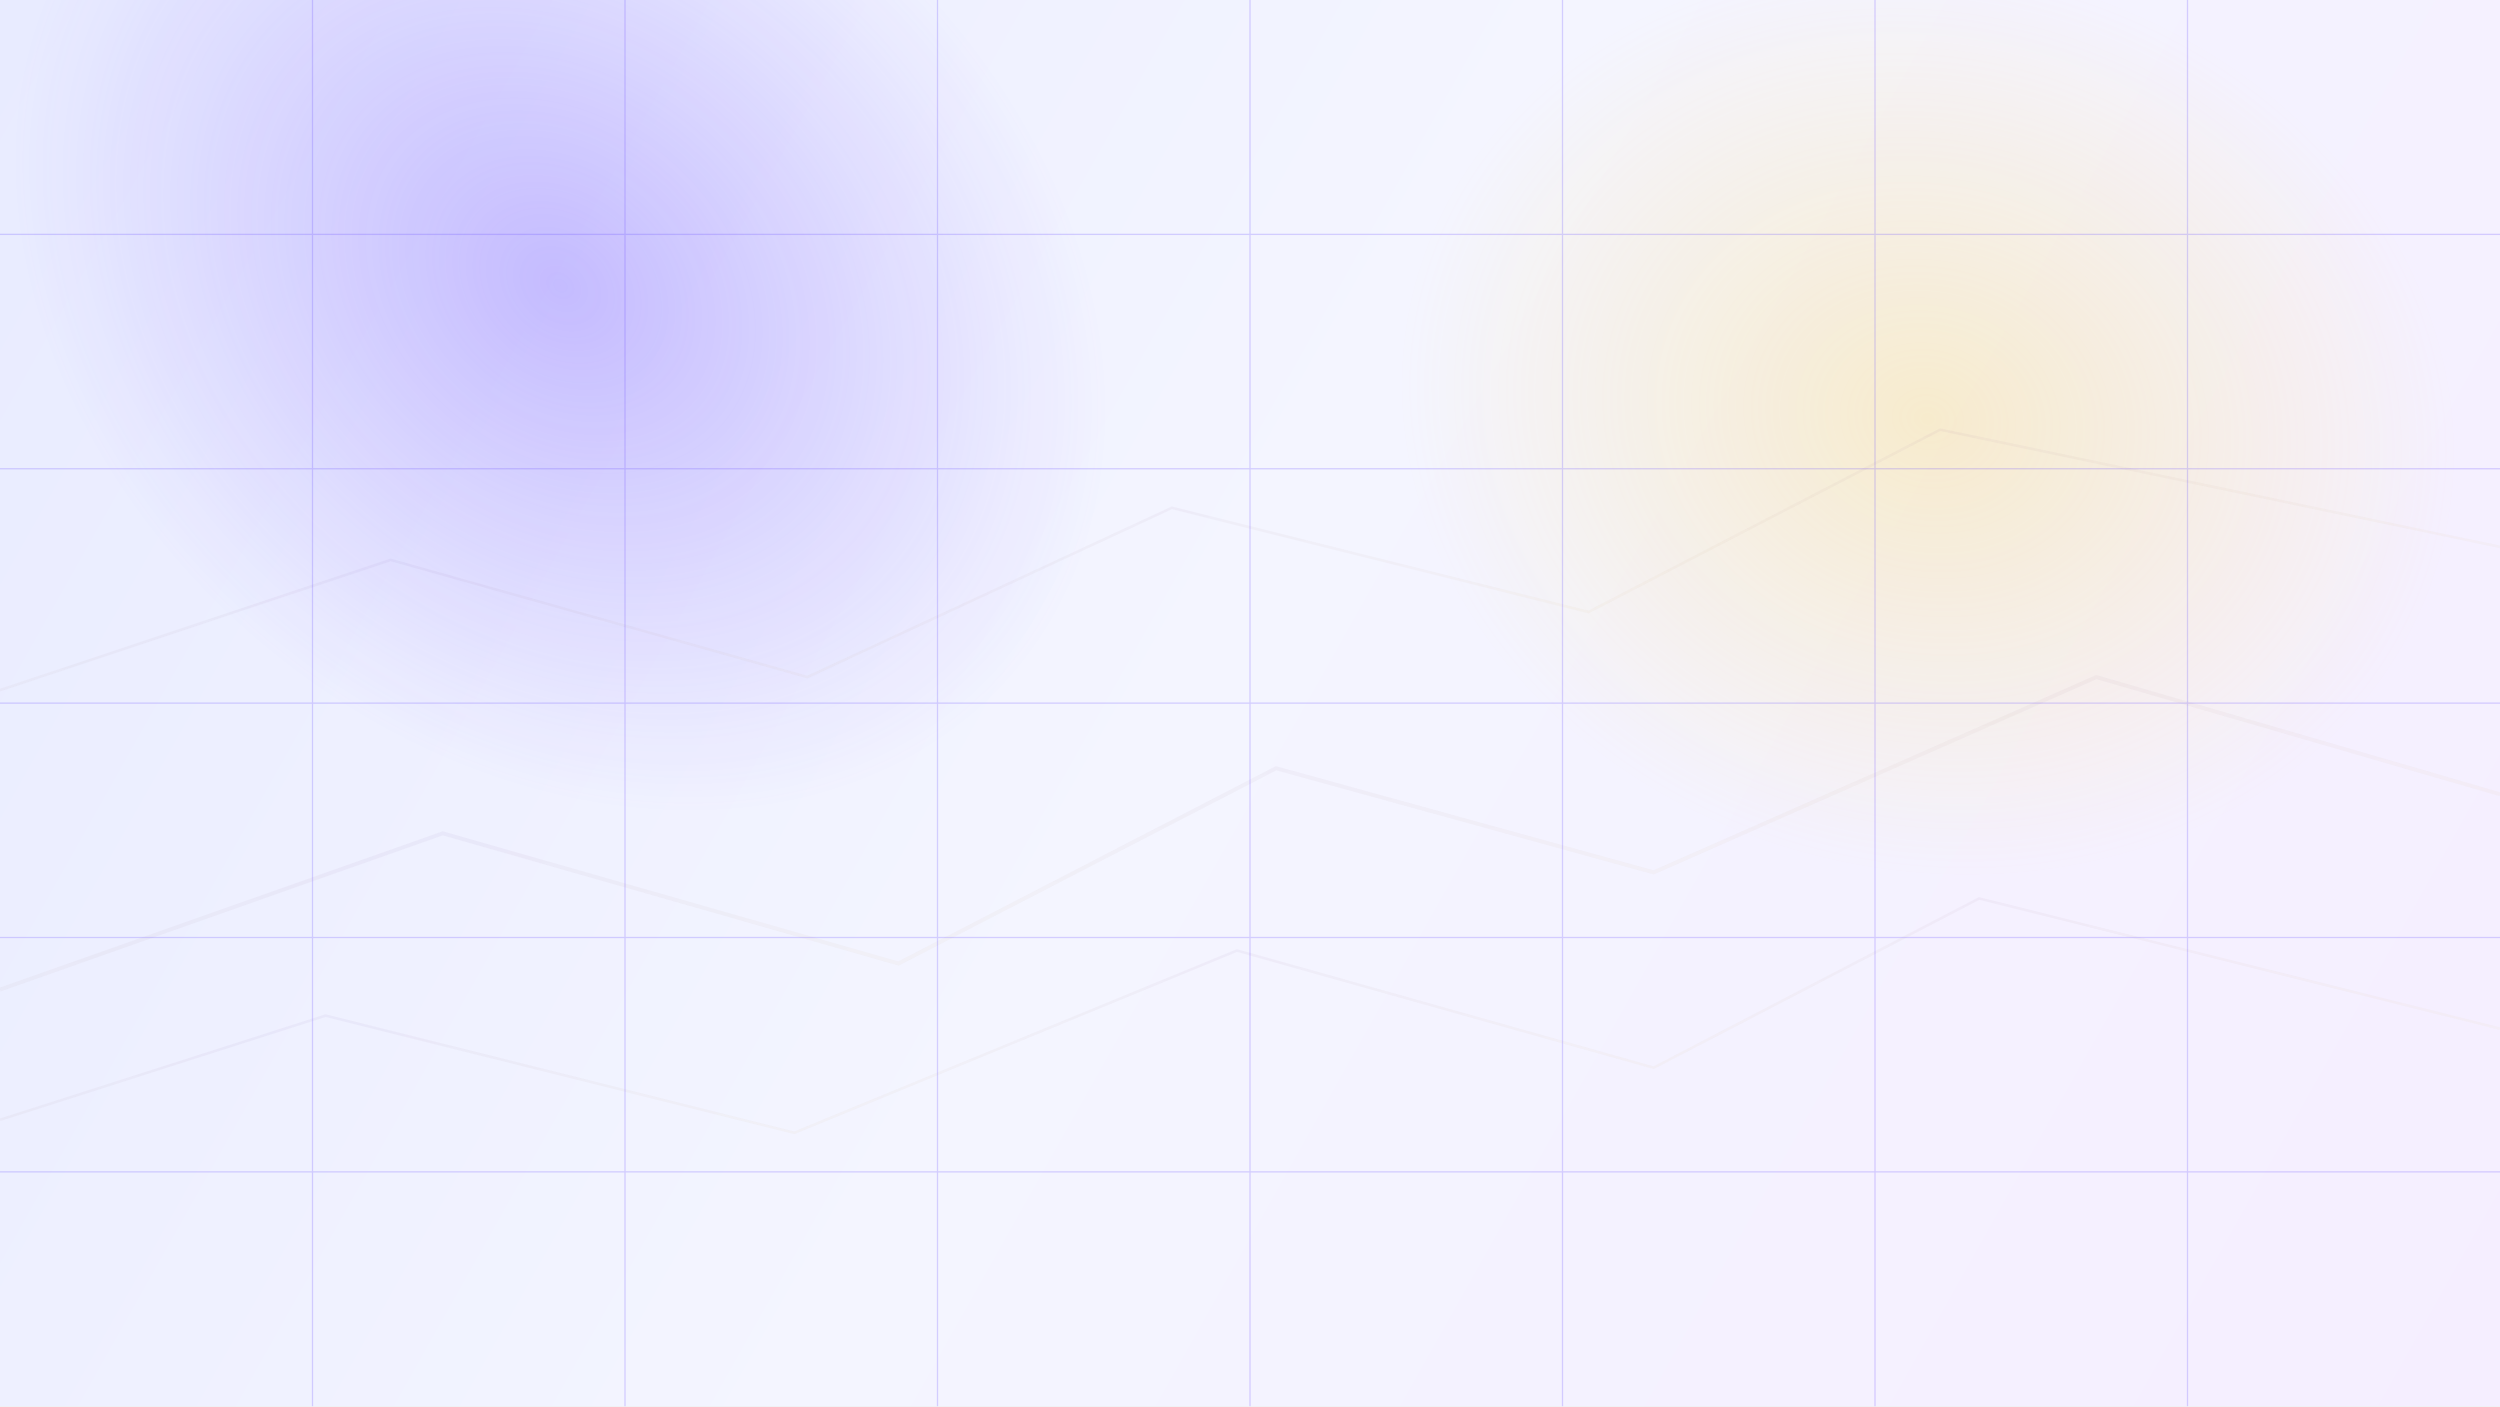
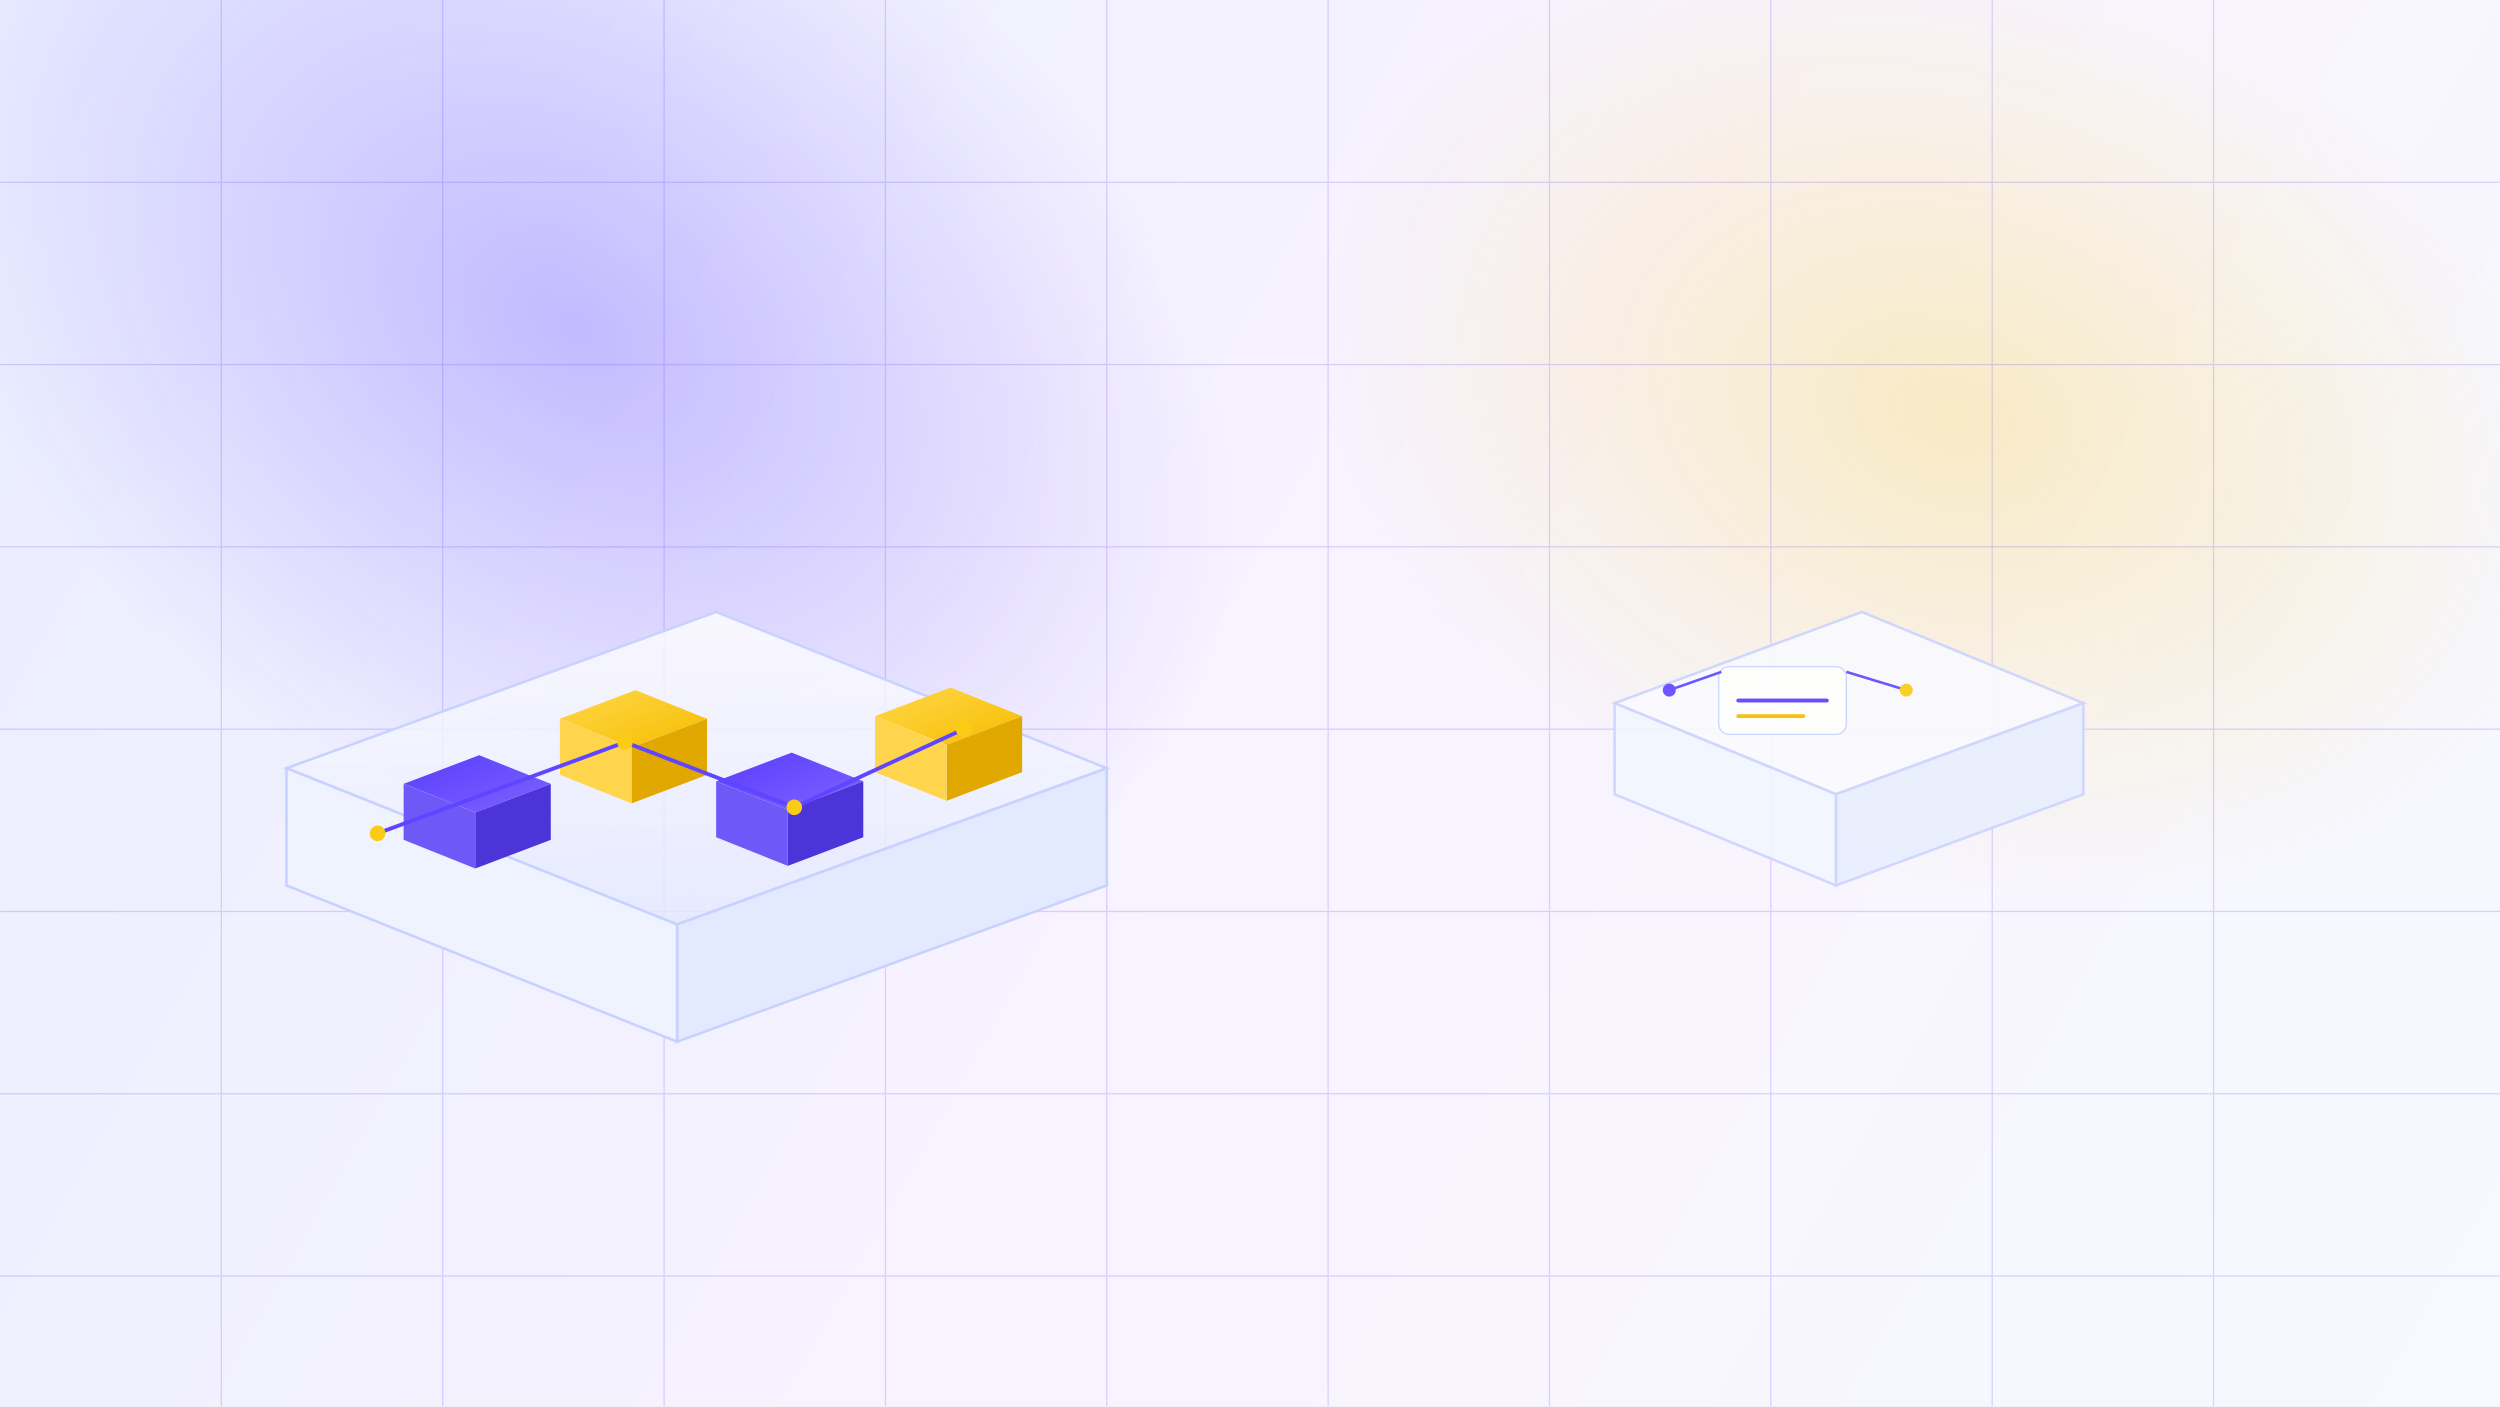
<svg xmlns="http://www.w3.org/2000/svg" width="1920" height="1080" viewBox="0 0 1920 1080" fill="none">
  <defs>
    <linearGradient id="bg" x1="0" y1="0" x2="1920" y2="1080" gradientUnits="userSpaceOnUse">
-       <stop stop-color="#E8EBFF" />
-       <stop offset="0.48" stop-color="#F4F5FF" />
-       <stop offset="1" stop-color="#F5EEFF" />
+       <stop stop-color="#E9EDFF" />
+       <stop offset="0.52" stop-color="#F8F3FF" />
+       <stop offset="1" stop-color="#F7F9FF" />
    </linearGradient>
-     <radialGradient id="violetPulse" cx="0" cy="0" r="1" gradientUnits="userSpaceOnUse" gradientTransform="translate(430 220) rotate(40) scale(460 360)">
-       <stop stop-color="#6D4BFF" stop-opacity="0.32" />
-       <stop offset="1" stop-color="#6D4BFF" stop-opacity="0" />
+     <radialGradient id="g1" cx="0" cy="0" r="1" gradientUnits="userSpaceOnUse" gradientTransform="translate(440 250) rotate(35) scale(560 390)">
+       <stop stop-color="#5C3DFF" stop-opacity="0.30" />
+       <stop offset="1" stop-color="#5C3DFF" stop-opacity="0" />
    </radialGradient>
-     <radialGradient id="yellowPulse" cx="0" cy="0" r="1" gradientUnits="userSpaceOnUse" gradientTransform="translate(1480 320) rotate(14) scale(410 350)">
-       <stop stop-color="#FFD84D" stop-opacity="0.28" />
-       <stop offset="1" stop-color="#FFD84D" stop-opacity="0" />
+     <radialGradient id="g2" cx="0" cy="0" r="1" gradientUnits="userSpaceOnUse" gradientTransform="translate(1500 320) rotate(18) scale(500 360)">
+       <stop stop-color="#FACC15" stop-opacity="0.25" />
+       <stop offset="1" stop-color="#FACC15" stop-opacity="0" />
    </radialGradient>
-     <linearGradient id="line" x1="0" y1="0" x2="1" y2="1">
-       <stop stop-color="#5D43FF" stop-opacity="0.20" />
-       <stop offset="1" stop-color="#FACC15" stop-opacity="0.08" />
+     <linearGradient id="vio" x1="0" y1="0" x2="1" y2="1">
+       <stop stop-color="#5B3BFE" />
+       <stop offset="1" stop-color="#7D64FF" />
+     </linearGradient>
+     <linearGradient id="ylw" x1="0" y1="0" x2="1" y2="1">
+       <stop stop-color="#FFD84A" />
+       <stop offset="1" stop-color="#F6BC00" />
+     </linearGradient>
+     <linearGradient id="slab" x1="0" y1="0" x2="0" y2="1">
+       <stop stop-color="#FFFFFF" stop-opacity="0.80" />
+       <stop offset="1" stop-color="#E4E8FF" stop-opacity="0.82" />
    </linearGradient>
  </defs>
  <rect width="1920" height="1080" fill="url(#bg)" />
-   <rect width="1920" height="1080" fill="url(#violetPulse)" />
-   <rect width="1920" height="1080" fill="url(#yellowPulse)" />
-   <g opacity="0.45">
-     <path d="M0 760L340 640L690 740L980 590L1270 670L1610 520L1920 610" stroke="url(#line)" stroke-width="3" />
-     <path d="M0 860L250 780L610 870L950 730L1270 820L1520 690L1920 790" stroke="url(#line)" stroke-width="2" />
-     <path d="M0 530L300 430L620 520L900 390L1220 470L1490 330L1920 420" stroke="url(#line)" stroke-width="2" />
+   <rect width="1920" height="1080" fill="url(#g1)" />
+   <rect width="1920" height="1080" fill="url(#g2)" />
+   <g opacity="0.2" stroke="#5B3BFE" stroke-width="1">
+     <path d="M0 140H1920" />
+     <path d="M0 280H1920" />
+     <path d="M0 420H1920" />
+     <path d="M0 560H1920" />
+     <path d="M0 700H1920" />
+     <path d="M0 840H1920" />
+     <path d="M0 980H1920" />
+     <path d="M170 0V1080" />
+     <path d="M340 0V1080" />
+     <path d="M510 0V1080" />
+     <path d="M680 0V1080" />
+     <path d="M850 0V1080" />
+     <path d="M1020 0V1080" />
+     <path d="M1190 0V1080" />
+     <path d="M1360 0V1080" />
+     <path d="M1530 0V1080" />
+     <path d="M1700 0V1080" />
  </g>
-   <g opacity="0.24" stroke="#6A4EFF" stroke-width="1">
-     <path d="M0 180H1920" />
-     <path d="M0 360H1920" />
-     <path d="M0 540H1920" />
-     <path d="M0 720H1920" />
-     <path d="M0 900H1920" />
-     <path d="M240 0V1080" />
-     <path d="M480 0V1080" />
-     <path d="M720 0V1080" />
-     <path d="M960 0V1080" />
-     <path d="M1200 0V1080" />
-     <path d="M1440 0V1080" />
-     <path d="M1680 0V1080" />
+   <g transform="translate(220 430)">
+     <path d="M0 160L330 40L630 160L300 280L0 160Z" fill="url(#slab)" stroke="#C8D2FF" stroke-width="2" />
+     <path d="M300 280V370L630 250V160L300 280Z" fill="#E3E9FF" stroke="#C8D2FF" stroke-width="2" />
+     <path d="M0 160V250L300 370V280L0 160Z" fill="#EFF3FF" stroke="#C8D2FF" stroke-width="2" />
+     <g transform="translate(90 80)">
+       <path d="M0 92L58 70L113 92L55 114L0 92Z" fill="url(#vio)" />
+       <path d="M55 114V157L113 135V92L55 114Z" fill="#4D34D8" />
+       <path d="M0 92V135L55 157V114L0 92Z" fill="#6E58F8" />
+     </g>
+     <g transform="translate(210 30)">
+       <path d="M0 92L58 70L113 92L55 114L0 92Z" fill="url(#ylw)" />
+       <path d="M55 114V157L113 135V92L55 114Z" fill="#E0A800" />
+       <path d="M0 92V135L55 157V114L0 92Z" fill="#FFD54E" />
+     </g>
+     <g transform="translate(330 78)">
+       <path d="M0 92L58 70L113 92L55 114L0 92Z" fill="url(#vio)" />
+       <path d="M55 114V157L113 135V92L55 114Z" fill="#4D34D8" />
+       <path d="M0 92V135L55 157V114L0 92Z" fill="#6E58F8" />
+     </g>
+     <g transform="translate(452 28)">
+       <path d="M0 92L58 70L113 92L55 114L0 92Z" fill="url(#ylw)" />
+       <path d="M55 114V157L113 135V92L55 114Z" fill="#E0A800" />
+       <path d="M0 92V135L55 157V114L0 92Z" fill="#FFD54E" />
+     </g>
+     <path d="M70 210L260 140" stroke="#5F45FF" stroke-width="3" stroke-linecap="round" />
+     <path d="M260 140L390 190" stroke="#5F45FF" stroke-width="3" stroke-linecap="round" />
+     <path d="M390 190L520 130" stroke="#5F45FF" stroke-width="3" stroke-linecap="round" />
+     <circle cx="70" cy="210" r="6" fill="#FACC15" />
+     <circle cx="260" cy="140" r="6" fill="#FACC15" />
+     <circle cx="390" cy="190" r="6" fill="#FACC15" />
+     <circle cx="520" cy="130" r="6" fill="#FACC15" />
+   </g>
+   <g transform="translate(1240 330)" opacity="0.9">
+     <path d="M0 210L190 140L360 210L170 280L0 210Z" fill="#F9FAFF" stroke="#CCD4FF" stroke-width="2" />
+     <path d="M170 280V350L360 280V210L170 280Z" fill="#E9EEFF" stroke="#CCD4FF" stroke-width="2" />
+     <path d="M0 210V280L170 350V280L0 210Z" fill="#F2F6FF" stroke="#CCD4FF" stroke-width="2" />
+     <rect x="80" y="182" width="98" height="52" rx="8" fill="#FFFFFF" stroke="#C8D2FF" />
+     <path d="M95 208H163" stroke="#5B3BFE" stroke-width="3" stroke-linecap="round" />
+     <path d="M95 220H145" stroke="#F6BC00" stroke-width="3" stroke-linecap="round" />
+     <path d="M42 200L82 186" stroke="#5F45FF" stroke-width="2" />
+     <path d="M178 186L224 200" stroke="#5F45FF" stroke-width="2" />
+     <circle cx="42" cy="200" r="5" fill="#5F45FF" />
+     <circle cx="224" cy="200" r="5" fill="#FACC15" />
  </g>
</svg>
